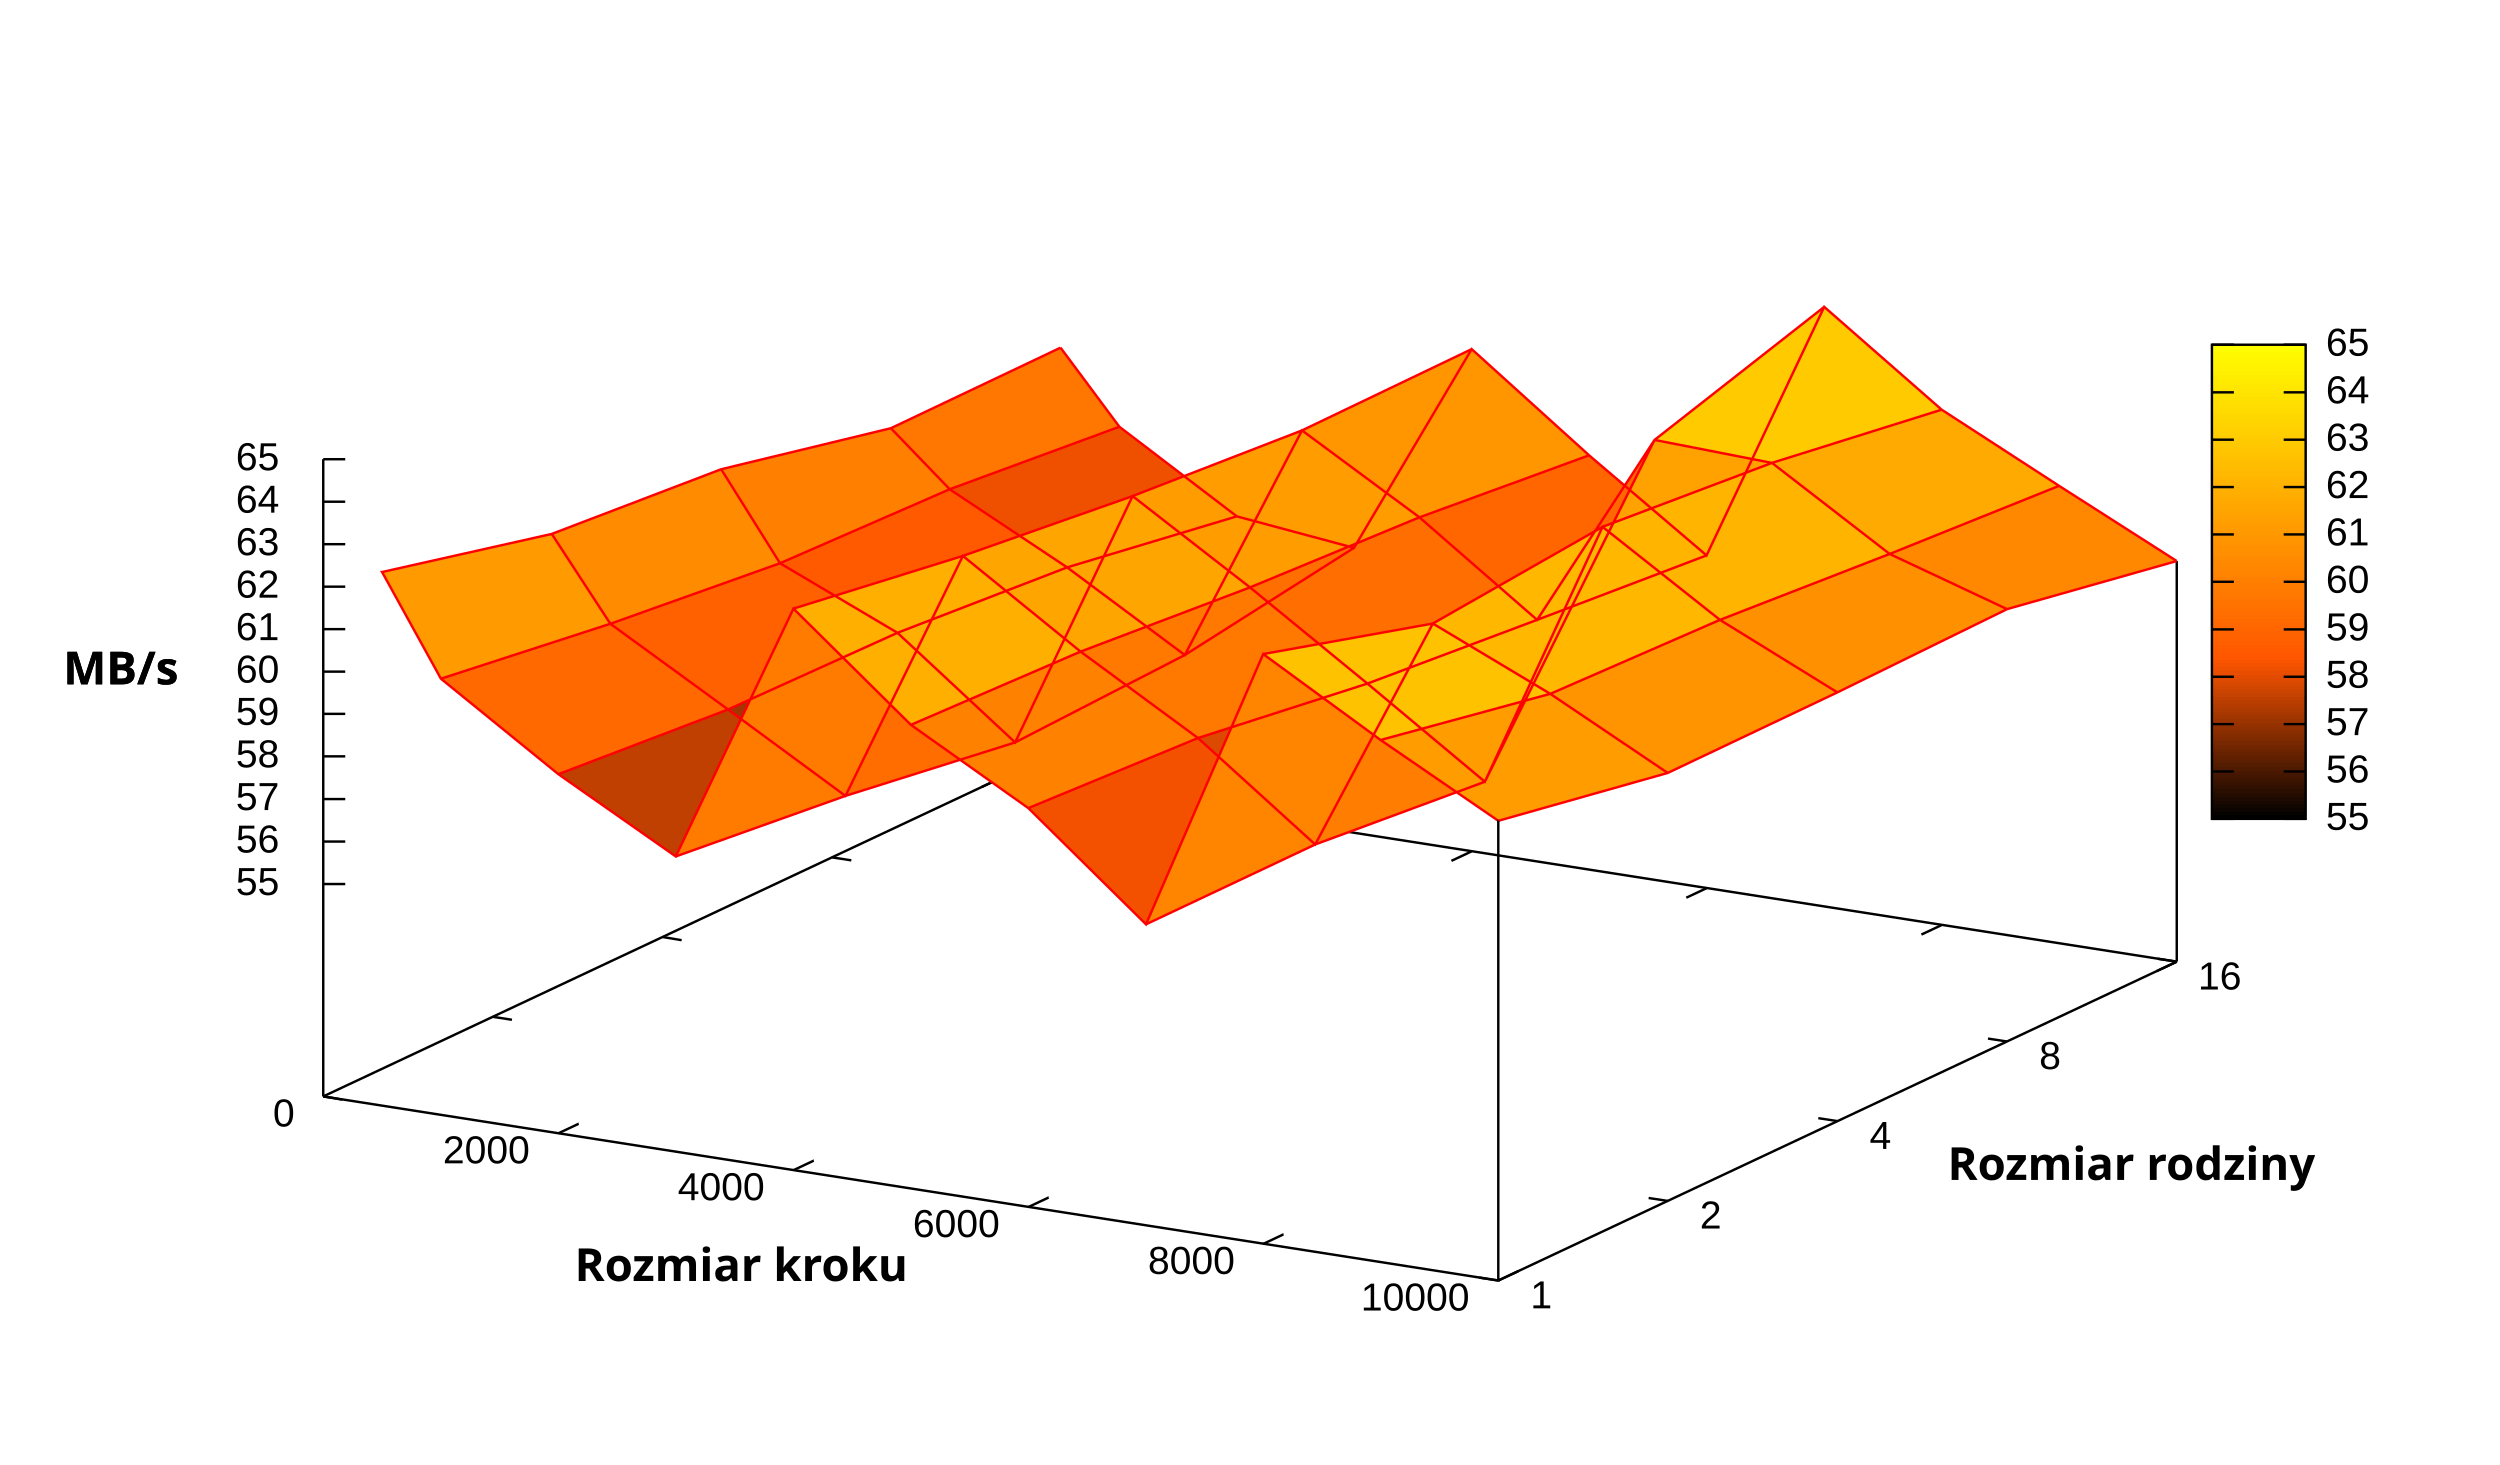
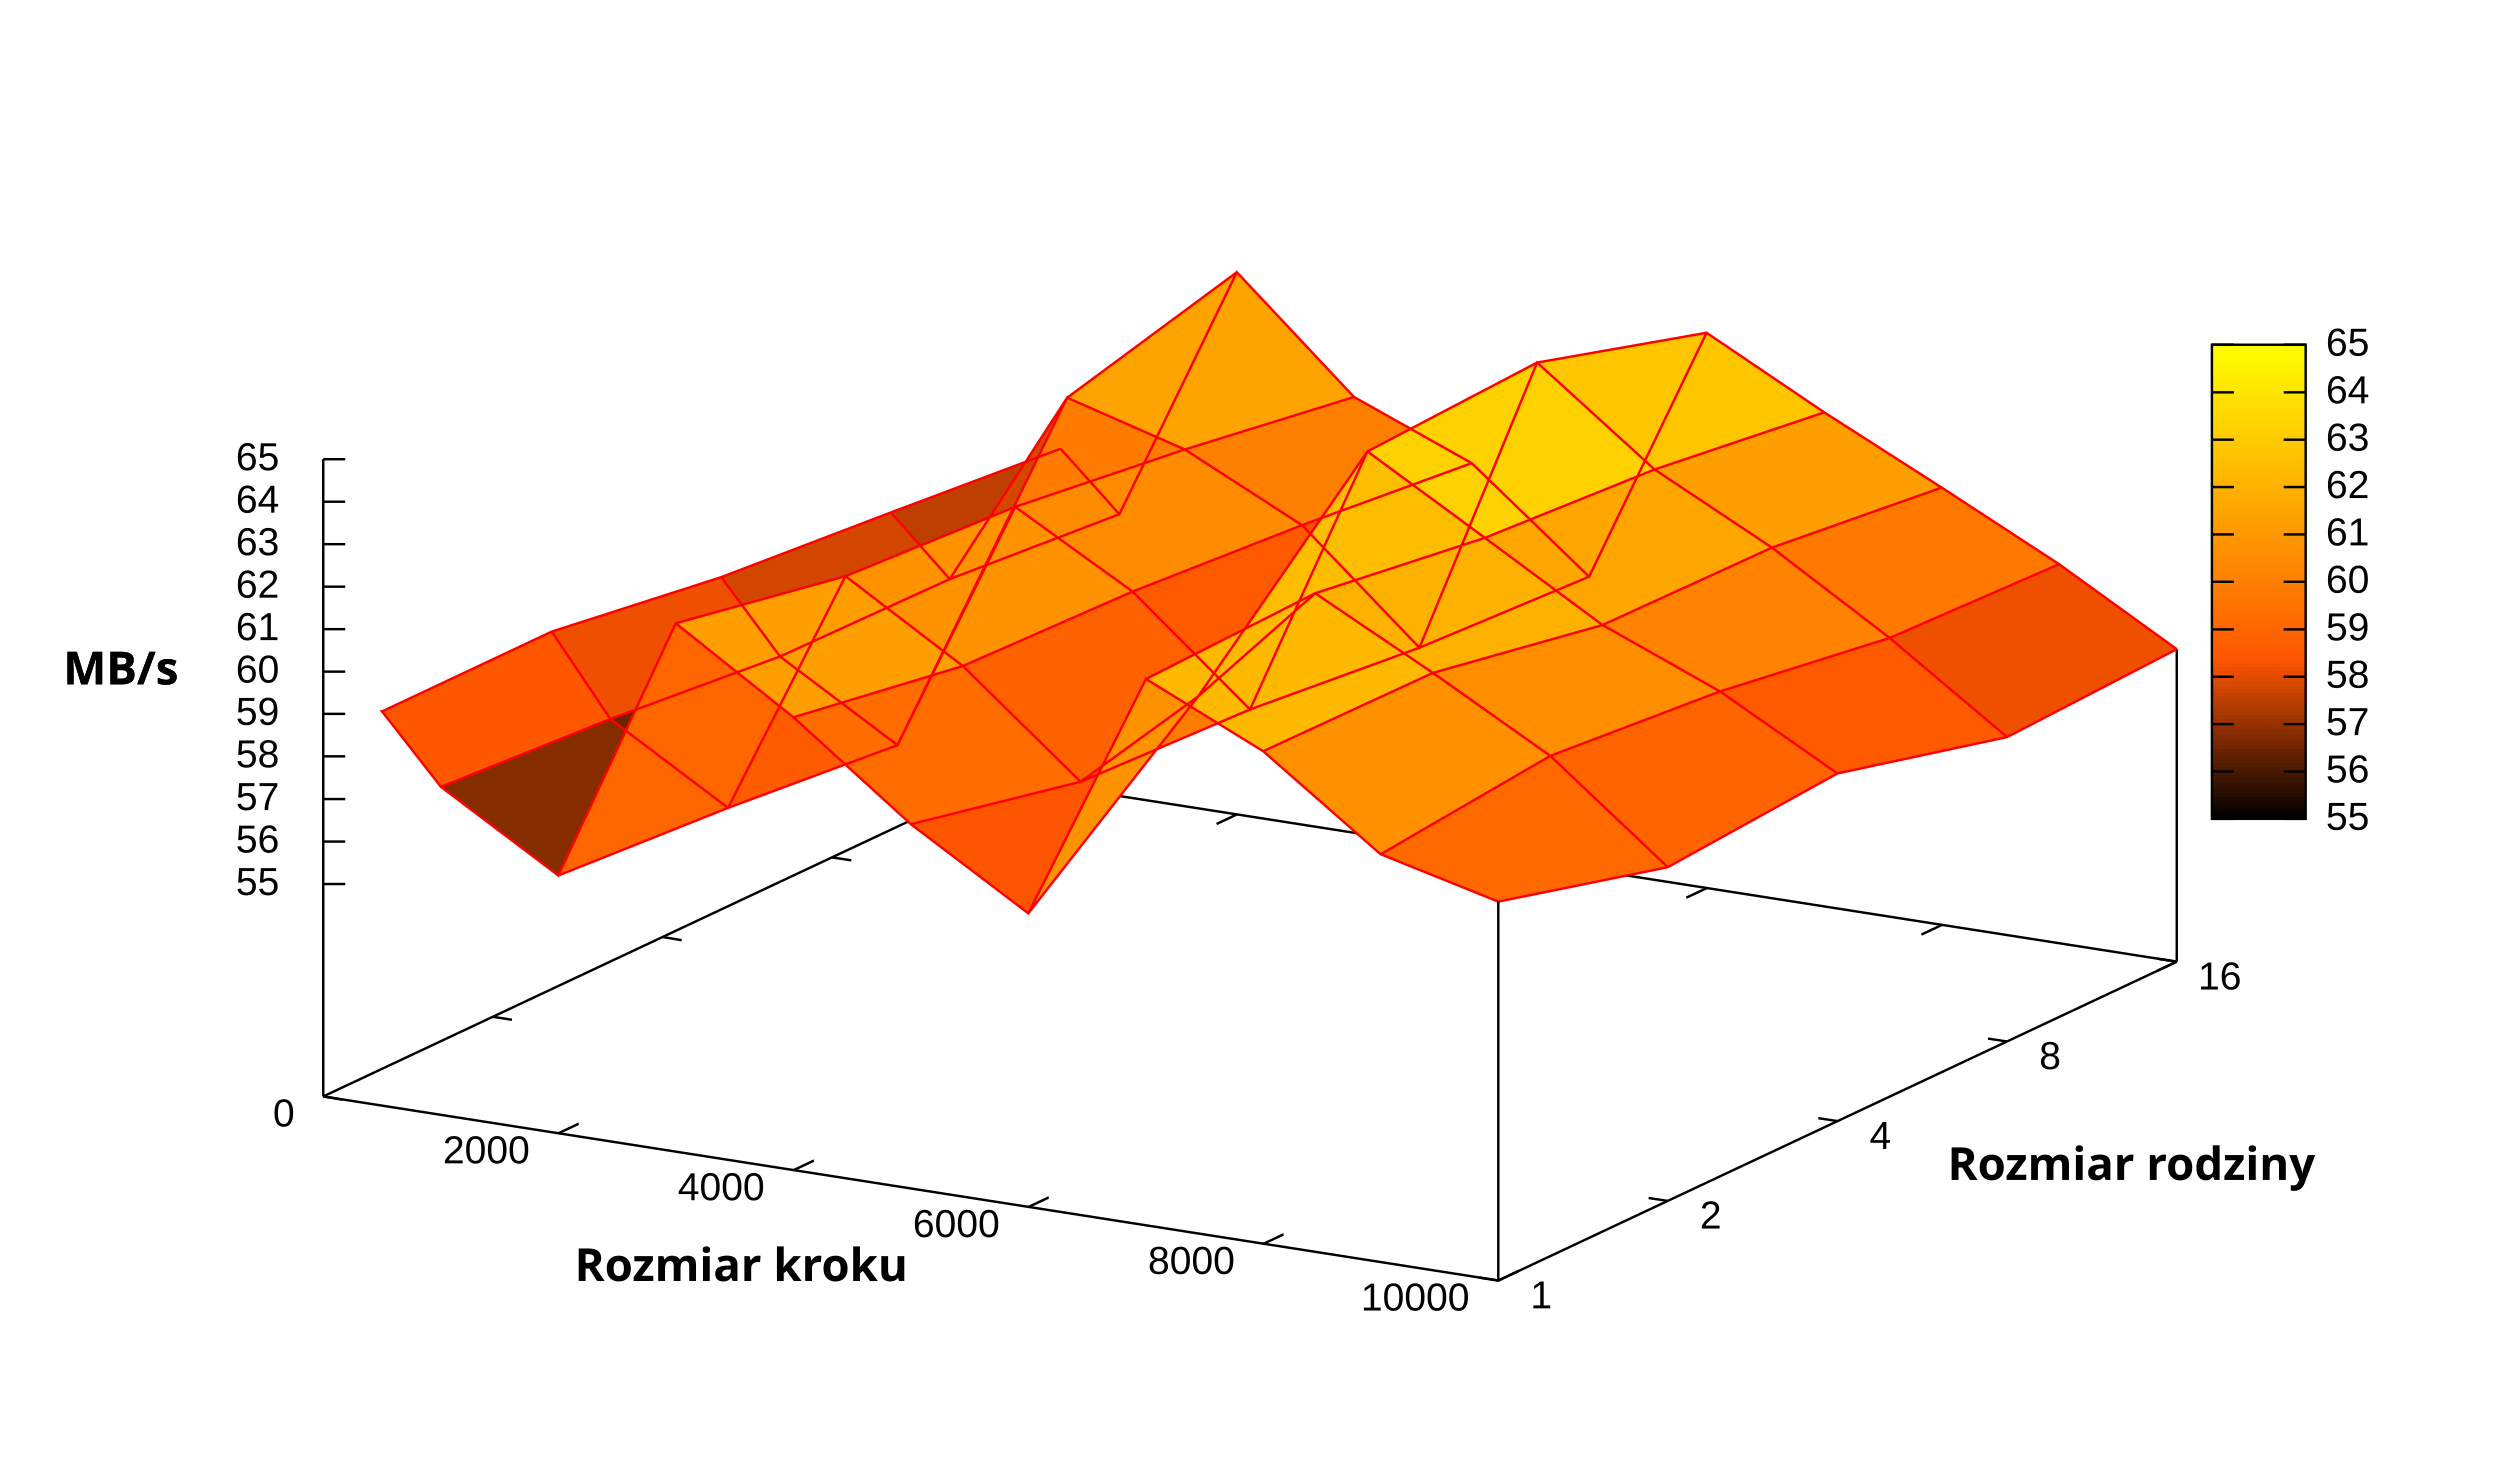
<svg xmlns="http://www.w3.org/2000/svg" xmlns:xlink="http://www.w3.org/1999/xlink" width="1024" height="600" viewBox="0 0 1024 600">
  <g id="gnuplot_canvas">
    <rect x="0" y="0" width="1024" height="600" fill="none" />
    <defs>
      <circle id="gpDot" r="0.5" stroke-width="0.5" />
      <path id="gpPt0" stroke-width="0.222" stroke="currentColor" d="M-1,0 h2 M0,-1 v2" />
      <path id="gpPt1" stroke-width="0.222" stroke="currentColor" d="M-1,-1 L1,1 M1,-1 L-1,1" />
      <path id="gpPt2" stroke-width="0.222" stroke="currentColor" d="M-1,0 L1,0 M0,-1 L0,1 M-1,-1 L1,1 M-1,1 L1,-1" />
      <rect id="gpPt3" stroke-width="0.222" stroke="currentColor" x="-1" y="-1" width="2" height="2" />
      <rect id="gpPt4" stroke-width="0.222" stroke="currentColor" fill="currentColor" x="-1" y="-1" width="2" height="2" />
      <circle id="gpPt5" stroke-width="0.222" stroke="currentColor" cx="0" cy="0" r="1" />
      <use xlink:href="#gpPt5" id="gpPt6" fill="currentColor" stroke="none" />
      <path id="gpPt7" stroke-width="0.222" stroke="currentColor" d="M0,-1.33 L-1.33,0.67 L1.33,0.67 z" />
      <use xlink:href="#gpPt7" id="gpPt8" fill="currentColor" stroke="none" />
      <use xlink:href="#gpPt7" id="gpPt9" stroke="currentColor" transform="rotate(180)" />
      <use xlink:href="#gpPt9" id="gpPt10" fill="currentColor" stroke="none" />
      <use xlink:href="#gpPt3" id="gpPt11" stroke="currentColor" transform="rotate(45)" />
      <use xlink:href="#gpPt11" id="gpPt12" fill="currentColor" stroke="none" />
    </defs>
    <g style="fill:none; color:white; stroke:black; stroke-width:1.00; stroke-linecap:butt; stroke-linejoin:miter">
</g>
    <g style="fill:none; color:black; stroke:currentColor; stroke-width:1.00; stroke-linecap:butt; stroke-linejoin:miter">
-       <path stroke="black" d="M132.4,449.1 L410.3,318.5 M891.6,393.9 L410.3,318.5 M132.4,449.1 L132.4,188.1 M891.6,393.9 L891.6,229.8    M132.4,449.1 L140.7,445.2  h0.01" />
+       <path stroke="black" d="M132.4,449.1 L410.3,318.5 M891.6,393.9 L410.3,318.5 M132.4,449.1 L132.4,188.1 M891.6,393.9 L891.6,265.9    M132.4,449.1 L140.7,445.2  h0.01" />
      <g transform="translate(120.7,461.4)" style="stroke:none; fill:black; font-family:Arial; font-size:12.00pt; text-anchor:end">
        <text>
          <tspan> 0</tspan>
        </text>
      </g>
      <path stroke="black" d="M410.3,318.5 L402.0,322.4 M228.7,464.2 L237.0,460.3  h0.01" />
      <g transform="translate(217.0,476.5)" style="stroke:none; fill:black; font-family:Arial; font-size:12.00pt; text-anchor:end">
        <text>
          <tspan> 2000</tspan>
        </text>
      </g>
      <path stroke="black" d="M506.6,333.6 L498.3,337.5 M325.0,479.3 L333.3,475.4  h0.01" />
      <g transform="translate(313.2,491.6)" style="stroke:none; fill:black; font-family:Arial; font-size:12.00pt; text-anchor:end">
        <text>
          <tspan> 4000</tspan>
        </text>
      </g>
      <path stroke="black" d="M602.8,348.7 L594.5,352.6 M421.2,494.4 L429.5,490.5  h0.01" />
      <g transform="translate(409.5,506.7)" style="stroke:none; fill:black; font-family:Arial; font-size:12.00pt; text-anchor:end">
        <text>
          <tspan> 6000</tspan>
        </text>
      </g>
      <path stroke="black" d="M699.0,363.8 L690.7,367.7 M517.4,509.5 L525.7,505.6  h0.01" />
      <g transform="translate(505.8,521.8)" style="stroke:none; fill:black; font-family:Arial; font-size:12.00pt; text-anchor:end">
        <text>
          <tspan> 8000</tspan>
        </text>
      </g>
      <path stroke="black" d="M795.3,378.9 L787.0,382.8 M613.7,524.5 L622.0,520.6  h0.01" />
      <g transform="translate(601.9,536.8)" style="stroke:none; fill:black; font-family:Arial; font-size:12.00pt; text-anchor:end">
        <text>
          <tspan> 10000</tspan>
        </text>
      </g>
      <path stroke="black" d="M891.6,393.9 L883.3,397.8 M613.7,524.5 L605.9,523.3  h0.01" />
      <g transform="translate(631.3,535.9)" style="stroke:none; fill:black; font-family:Arial; font-size:12.00pt; text-anchor:middle">
        <text>
          <tspan> 1</tspan>
        </text>
      </g>
      <path stroke="black" d="M132.4,449.1 L140.2,450.4 M683.1,491.9 L675.3,490.7  h0.01" />
      <g transform="translate(700.7,503.2)" style="stroke:none; fill:black; font-family:Arial; font-size:12.00pt; text-anchor:middle">
        <text>
          <tspan> 2</tspan>
        </text>
      </g>
      <path stroke="black" d="M201.9,416.5 L209.7,417.7 M752.6,459.2 L744.8,458.0  h0.01" />
      <g transform="translate(770.2,470.6)" style="stroke:none; fill:black; font-family:Arial; font-size:12.00pt; text-anchor:middle">
        <text>
          <tspan> 4</tspan>
        </text>
      </g>
      <path stroke="black" d="M271.4,383.8 L279.2,385.1 M822.1,426.6 L814.3,425.4  h0.01" />
      <g transform="translate(839.7,437.9)" style="stroke:none; fill:black; font-family:Arial; font-size:12.00pt; text-anchor:middle">
        <text>
          <tspan> 8</tspan>
        </text>
      </g>
      <path stroke="black" d="M340.9,351.2 L348.7,352.4 M891.6,393.9 L883.8,392.7  h0.01" />
      <g transform="translate(909.2,405.3)" style="stroke:none; fill:black; font-family:Arial; font-size:12.00pt; text-anchor:middle">
        <text>
          <tspan> 16</tspan>
        </text>
      </g>
      <path stroke="black" d="M410.3,318.5 L418.1,319.8 M132.4,362.1 L141.4,362.1  h0.01" />
      <g transform="translate(114.4,366.6)" style="stroke:none; fill:black; font-family:Arial; font-size:12.00pt; text-anchor:end">
        <text>
          <tspan> 55</tspan>
        </text>
      </g>
      <path stroke="black" d="M132.4,344.7 L141.4,344.7  h0.01" />
      <g transform="translate(114.4,349.2)" style="stroke:none; fill:black; font-family:Arial; font-size:12.00pt; text-anchor:end">
        <text>
          <tspan> 56</tspan>
        </text>
      </g>
      <path stroke="black" d="M132.4,327.3 L141.4,327.3  h0.01" />
      <g transform="translate(114.4,331.8)" style="stroke:none; fill:black; font-family:Arial; font-size:12.00pt; text-anchor:end">
        <text>
          <tspan> 57</tspan>
        </text>
      </g>
      <path stroke="black" d="M132.4,309.8 L141.4,309.8  h0.01" />
      <g transform="translate(114.4,314.3)" style="stroke:none; fill:black; font-family:Arial; font-size:12.00pt; text-anchor:end">
        <text>
          <tspan> 58</tspan>
        </text>
      </g>
      <path stroke="black" d="M132.4,292.4 L141.4,292.4  h0.01" />
      <g transform="translate(114.4,296.9)" style="stroke:none; fill:black; font-family:Arial; font-size:12.00pt; text-anchor:end">
        <text>
          <tspan> 59</tspan>
        </text>
      </g>
      <path stroke="black" d="M132.4,275.1 L141.4,275.1  h0.01" />
      <g transform="translate(114.4,279.6)" style="stroke:none; fill:black; font-family:Arial; font-size:12.00pt; text-anchor:end">
        <text>
          <tspan> 60</tspan>
        </text>
      </g>
      <path stroke="black" d="M132.4,257.7 L141.4,257.7  h0.01" />
      <g transform="translate(114.4,262.2)" style="stroke:none; fill:black; font-family:Arial; font-size:12.00pt; text-anchor:end">
        <text>
          <tspan> 61</tspan>
        </text>
      </g>
      <path stroke="black" d="M132.4,240.3 L141.4,240.3  h0.01" />
      <g transform="translate(114.4,244.8)" style="stroke:none; fill:black; font-family:Arial; font-size:12.00pt; text-anchor:end">
        <text>
          <tspan> 62</tspan>
        </text>
      </g>
      <path stroke="black" d="M132.4,222.9 L141.4,222.9  h0.01" />
      <g transform="translate(114.4,227.4)" style="stroke:none; fill:black; font-family:Arial; font-size:12.00pt; text-anchor:end">
        <text>
          <tspan> 63</tspan>
        </text>
      </g>
      <path stroke="black" d="M132.4,205.5 L141.4,205.5  h0.01" />
      <g transform="translate(114.4,210.0)" style="stroke:none; fill:black; font-family:Arial; font-size:12.00pt; text-anchor:end">
        <text>
          <tspan> 64</tspan>
        </text>
      </g>
      <path stroke="black" d="M132.4,188.1 L141.4,188.1  h0.01" />
      <g transform="translate(114.4,192.6)" style="stroke:none; fill:black; font-family:Arial; font-size:12.00pt; text-anchor:end">
        <text>
          <tspan> 65</tspan>
        </text>
      </g>
      <g transform="translate(49.5,280.3)" style="stroke:none; fill:black; font-family:Verdana; font-size:14.00pt; font-weight:bold; text-anchor:middle">
        <text>
          <tspan font-weight="bold">MB/s</tspan>
        </text>
      </g>
    </g>
    <g id="gnuplot_plot_1">
      <g style="fill:none; color:red; stroke:currentColor; stroke-width:1.00; stroke-linecap:butt; stroke-linejoin:miter">
        <g style="stroke:none; shape-rendering:crispEdges">
-           <polygon fill="rgb(255, 118,   0)" points="364.9,175.4 389.0,200.4 458.5,174.8 434.4,142.4 " />
-           <polygon fill="rgb(255, 127,   0)" points="295.4,192.2 319.5,230.7 389.0,200.4 364.9,175.4 " />
-           <polygon fill="rgb(255, 139,   0)" points="226.0,218.7 250.0,255.5 319.5,230.7 295.4,192.2 " />
-           <polygon fill="rgb(255, 154,   0)" points="156.5,234.3 180.6,278.0 250.0,255.5 226.0,218.7 " />
-           <polygon fill="rgb(239,  80,   0)" points="389.0,200.4 437.1,232.4 506.6,211.5 458.5,174.8 " />
-           <polygon fill="rgb(255,  90,   0)" points="319.5,230.7 367.6,259.2 437.1,232.4 389.0,200.4 " />
-           <polygon fill="rgb(255,  96,   0)" points="250.0,255.5 298.2,290.6 367.6,259.2 319.5,230.7 " />
-           <polygon fill="rgb(255, 105,   0)" points="180.6,278.0 228.7,317.1 298.2,290.6 250.0,255.5 " />
-           <polygon fill="rgb(143,  48,   0)" points="437.1,232.4 485.3,268.3 554.6,224.4 506.6,211.5 " />
-           <polygon fill="rgb(147,  49,   0)" points="367.6,259.2 415.8,304.1 485.3,268.3 437.1,232.4 " />
-           <polygon fill="rgb(163,  54,   0)" points="298.2,290.6 346.3,326.0 415.8,304.1 367.6,259.2 " />
-           <polygon fill="rgb(191,  64,   0)" points="228.7,317.1 276.8,350.8 346.3,326.0 298.2,290.6 " />
-           <polygon fill="rgb(255, 104,   0)" points="485.3,268.3 533.3,176.3 602.8,143.0 554.6,224.4 " />
-           <polygon fill="rgb(255, 101,   0)" points="415.8,304.1 463.9,203.2 533.3,176.3 485.3,268.3 " />
-           <polygon fill="rgb(255, 109,   0)" points="346.3,326.0 394.4,227.7 463.9,203.2 415.8,304.1 " />
-           <polygon fill="rgb(255, 123,   0)" points="276.8,350.8 325.0,249.3 394.4,227.7 346.3,326.0 " />
-           <polygon fill="rgb(255, 150,   0)" points="533.3,176.3 581.4,211.9 650.9,186.5 602.8,143.0 " />
-           <polygon fill="rgb(255, 156,   0)" points="463.9,203.2 512.0,240.6 581.4,211.9 533.3,176.3 " />
-           <polygon fill="rgb(255, 165,   0)" points="394.4,227.7 442.6,266.9 512.0,240.6 463.9,203.2 " />
-           <polygon fill="rgb(255, 175,   0)" points="325.0,249.3 373.1,296.9 442.6,266.9 394.4,227.7 " />
-           <polygon fill="rgb(255, 102,   0)" points="581.4,211.9 629.6,253.9 699.0,227.5 650.9,186.5 " />
-           <polygon fill="rgb(255, 110,   0)" points="512.0,240.6 560.1,280.0 629.6,253.9 581.4,211.9 " />
-           <polygon fill="rgb(255, 120,   0)" points="442.6,266.9 490.7,302.3 560.1,280.0 512.0,240.6 " />
-           <polygon fill="rgb(255, 129,   0)" points="373.1,296.9 421.2,331.0 490.7,302.3 442.6,266.9 " />
-           <polygon fill="rgb(255, 147,   0)" points="629.6,253.9 677.7,180.2 747.2,125.7 699.0,227.5 " />
-           <polygon fill="rgb(255, 104,   0)" points="560.1,280.0 608.2,320.2 677.7,180.2 629.6,253.9 " />
-           <polygon fill="rgb(220,  73,   0)" points="490.7,302.3 538.7,345.9 608.2,320.2 560.1,280.0 " />
-           <polygon fill="rgb(243,  81,   0)" points="421.2,331.0 469.4,378.6 538.7,345.9 490.7,302.3 " />
-           <polygon fill="rgb(255, 203,   0)" points="677.7,180.2 725.8,189.6 795.3,167.8 747.2,125.7 " />
-           <polygon fill="rgb(255, 162,   0)" points="608.2,320.2 656.4,215.8 725.8,189.6 677.7,180.2 " />
-           <polygon fill="rgb(255, 125,   0)" points="538.7,345.9 586.9,255.4 656.4,215.8 608.2,320.2 " />
-           <polygon fill="rgb(255, 132,   0)" points="469.4,378.6 517.4,267.9 586.9,255.4 538.7,345.9 " />
-           <polygon fill="rgb(255, 170,   0)" points="725.8,189.6 774.0,226.9 843.4,199.0 795.3,167.8 " />
-           <polygon fill="rgb(255, 180,   0)" points="656.4,215.8 704.5,253.9 774.0,226.9 725.8,189.6 " />
-           <polygon fill="rgb(255, 183,   0)" points="586.9,255.4 635.0,284.2 704.5,253.9 656.4,215.8 " />
-           <polygon fill="rgb(255, 194,   0)" points="517.4,267.9 565.5,303.1 635.0,284.2 586.9,255.4 " />
-           <polygon fill="rgb(255, 136,   0)" points="774.0,226.9 822.1,249.5 891.6,229.8 843.4,199.0 " />
-           <polygon fill="rgb(255, 145,   0)" points="704.5,253.9 752.6,283.6 822.1,249.5 774.0,226.9 " />
-           <polygon fill="rgb(255, 147,   0)" points="635.0,284.2 683.1,316.6 752.6,283.6 704.5,253.9 " />
-           <polygon fill="rgb(255, 157,   0)" points="565.5,303.1 613.7,336.2 683.1,316.6 635.0,284.2 " />
+           <polygon fill="rgb(190,  63,   0)" points="364.9,209.9 389.0,237.2 458.5,210.6 434.4,183.8 " />
+           <polygon fill="rgb(211,  70,   0)" points="295.4,236.4 319.5,268.9 389.0,237.2 364.9,209.9 " />
+           <polygon fill="rgb(238,  79,   0)" points="226.0,258.7 250.0,294.5 319.5,268.9 295.4,236.4 " />
+           <polygon fill="rgb(255,  87,   0)" points="156.5,291.4 180.6,322.3 250.0,294.5 226.0,258.7 " />
+           <polygon fill="rgb(255, 115,   0)" points="389.0,237.2 437.1,162.9 506.6,111.5 458.5,210.6 " />
+           <polygon fill="rgb(212,  71,   0)" points="319.5,268.9 367.6,305.2 437.1,162.9 389.0,237.2 " />
+           <polygon fill="rgb(108,  36,   0)" points="250.0,294.5 298.2,330.9 367.6,305.2 319.5,268.9 " />
+           <polygon fill="rgb(134,  45,   0)" points="180.6,322.3 228.7,358.6 298.2,330.9 250.0,294.5 " />
+           <polygon fill="rgb(255, 163,   0)" points="437.1,162.9 485.3,184.1 554.6,162.6 506.6,111.5 " />
+           <polygon fill="rgb(255, 124,   0)" points="367.6,305.2 415.8,207.6 485.3,184.1 437.1,162.9 " />
+           <polygon fill="rgb(255,  91,   0)" points="298.2,330.9 346.3,236.0 415.8,207.6 367.6,305.2 " />
+           <polygon fill="rgb(255, 102,   0)" points="228.7,358.6 276.8,255.3 346.3,236.0 298.2,330.9 " />
+           <polygon fill="rgb(255, 127,   0)" points="485.3,184.1 533.3,215.1 602.8,189.7 554.6,162.6 " />
+           <polygon fill="rgb(255, 139,   0)" points="415.8,207.6 463.9,242.3 533.3,215.1 485.3,184.1 " />
+           <polygon fill="rgb(255, 146,   0)" points="346.3,236.0 394.4,272.8 463.9,242.3 415.8,207.6 " />
+           <polygon fill="rgb(255, 158,   0)" points="276.8,255.3 325.0,293.8 394.4,272.8 346.3,236.0 " />
+           <polygon fill="rgb(243,  81,   0)" points="533.3,215.1 581.4,265.3 650.9,236.2 602.8,189.7 " />
+           <polygon fill="rgb(255,  90,   0)" points="463.9,242.3 512.0,290.6 581.4,265.3 533.3,215.1 " />
+           <polygon fill="rgb(255,  96,   0)" points="394.4,272.8 442.6,320.2 512.0,290.6 463.9,242.3 " />
+           <polygon fill="rgb(255, 108,   0)" points="325.0,293.8 373.1,337.6 442.6,320.2 394.4,272.8 " />
+           <polygon fill="rgb(255, 136,   0)" points="581.4,265.3 629.6,148.5 699.0,136.3 650.9,236.2 " />
+           <polygon fill="rgb(255, 146,   0)" points="512.0,290.6 560.1,184.9 629.6,148.5 581.4,265.3 " />
+           <polygon fill="rgb(255, 124,   0)" points="442.6,320.2 490.7,285.3 560.1,184.9 512.0,290.6 " />
+           <polygon fill="rgb(255,  85,   0)" points="373.1,337.6 421.2,374.1 490.7,285.3 442.6,320.2 " />
+           <polygon fill="rgb(255, 198,   0)" points="629.6,148.5 677.7,192.3 747.2,168.9 699.0,136.3 " />
+           <polygon fill="rgb(255, 209,   0)" points="560.1,184.9 608.2,220.3 677.7,192.3 629.6,148.5 " />
+           <polygon fill="rgb(255, 189,   0)" points="490.7,285.3 538.7,243.0 608.2,220.3 560.1,184.9 " />
+           <polygon fill="rgb(255, 146,   0)" points="421.2,374.1 469.4,278.1 538.7,243.0 490.7,285.3 " />
+           <polygon fill="rgb(255, 158,   0)" points="677.7,192.3 725.8,224.3 795.3,199.7 747.2,168.9 " />
+           <polygon fill="rgb(255, 167,   0)" points="608.2,220.3 656.4,256.0 725.8,224.3 677.7,192.3 " />
+           <polygon fill="rgb(255, 177,   0)" points="538.7,243.0 586.9,275.6 656.4,256.0 608.2,220.3 " />
+           <polygon fill="rgb(255, 185,   0)" points="469.4,278.1 517.4,307.7 586.9,275.6 538.7,243.0 " />
+           <polygon fill="rgb(255, 121,   0)" points="725.8,224.3 774.0,261.3 843.4,231.1 795.3,199.7 " />
+           <polygon fill="rgb(255, 130,   0)" points="656.4,256.0 704.5,283.2 774.0,261.3 725.8,224.3 " />
+           <polygon fill="rgb(255, 141,   0)" points="586.9,275.6 635.0,309.6 704.5,283.2 656.4,256.0 " />
+           <polygon fill="rgb(255, 145,   0)" points="517.4,307.7 565.5,349.9 635.0,309.6 586.9,275.6 " />
+           <polygon fill="rgb(239,  80,   0)" points="774.0,261.3 822.1,301.9 891.6,265.9 843.4,231.1 " />
+           <polygon fill="rgb(255,  90,   0)" points="704.5,283.2 752.6,316.8 822.1,301.9 774.0,261.3 " />
+           <polygon fill="rgb(255, 100,   0)" points="635.0,309.6 683.1,355.2 752.6,316.8 704.5,283.2 " />
+           <polygon fill="rgb(255, 105,   0)" points="565.5,349.9 613.7,369.3 683.1,355.2 635.0,309.6 " />
        </g>
-         <path stroke="red" d="M613.7,336.2 L683.1,316.6 L752.6,283.6 L822.1,249.5 L891.6,229.8 M565.5,303.1 L635.0,284.2 L704.5,253.9    L774.0,226.9 L843.4,199.0 M517.4,267.9 L586.9,255.4 L656.4,215.8 L725.8,189.6 L795.3,167.8 M469.4,378.6    L538.7,345.9 L608.2,320.2 L677.7,180.2 L747.2,125.7 M421.2,331.0 L490.7,302.3 L560.1,280.0 L629.6,253.9    L699.0,227.5 M373.1,296.9 L442.6,266.9 L512.0,240.6 L581.4,211.9 L650.9,186.5 M325.0,249.3 L394.4,227.7    L463.9,203.2 L533.3,176.3 L602.8,143.0 M276.8,350.8 L346.3,326.0 L415.8,304.1 L485.3,268.3 L554.6,224.4    M228.7,317.1 L298.2,290.6 L367.6,259.2 L437.1,232.4 L506.6,211.5 M180.6,278.0 L250.0,255.5 L319.5,230.7    L389.0,200.4 L458.5,174.8 M156.5,234.3 L226.0,218.7 L295.4,192.2 L364.9,175.4 L434.4,142.4 M891.6,229.8    L843.4,199.0 L795.3,167.8 L747.2,125.7 L699.0,227.5 L650.9,186.5 L602.8,143.0 L554.6,224.4 L506.6,211.5    L458.5,174.8 L434.4,142.4 M822.1,249.5 L774.0,226.9 L725.8,189.6 L677.7,180.2 L629.6,253.9 L581.4,211.9    L533.3,176.3 L485.3,268.3 L437.1,232.4 L389.0,200.4 L364.9,175.4 M752.6,283.6 L704.5,253.9 L656.4,215.8    L608.2,320.2 L560.1,280.0 L512.0,240.6 L463.9,203.2 L415.8,304.1 L367.6,259.2 L319.5,230.7 L295.4,192.2    M683.1,316.6 L635.0,284.2 L586.9,255.4 L538.7,345.9 L490.7,302.3 L442.6,266.9 L394.4,227.7 L346.3,326.0    L298.2,290.6 L250.0,255.5 L226.0,218.7 M613.7,336.2 L565.5,303.1 L517.4,267.9 L469.4,378.6 L421.2,331.0    L373.1,296.9 L325.0,249.3 L276.8,350.8 L228.7,317.1 L180.6,278.0 L156.5,234.3  h0.01" />
+         <path stroke="red" d="M613.7,369.3 L683.1,355.2 L752.6,316.8 L822.1,301.9 L891.6,265.9 M565.5,349.9 L635.0,309.6 L704.5,283.2    L774.0,261.3 L843.4,231.1 M517.4,307.7 L586.9,275.6 L656.4,256.0 L725.8,224.3 L795.3,199.7 M469.4,278.1    L538.7,243.0 L608.2,220.3 L677.7,192.3 L747.2,168.9 M421.2,374.1 L490.7,285.3 L560.1,184.9 L629.6,148.5    L699.0,136.3 M373.1,337.6 L442.6,320.2 L512.0,290.6 L581.4,265.3 L650.9,236.2 M325.0,293.8 L394.4,272.8    L463.9,242.3 L533.3,215.1 L602.8,189.7 M276.8,255.3 L346.3,236.0 L415.8,207.6 L485.3,184.1 L554.6,162.6    M228.7,358.6 L298.2,330.9 L367.6,305.2 L437.1,162.9 L506.6,111.5 M180.6,322.3 L250.0,294.5 L319.5,268.9    L389.0,237.2 L458.5,210.6 M156.5,291.4 L226.0,258.7 L295.4,236.4 L364.9,209.9 L434.4,183.8 M891.6,265.9    L843.4,231.1 L795.3,199.7 L747.2,168.9 L699.0,136.3 L650.9,236.2 L602.8,189.7 L554.6,162.6 L506.6,111.5    L458.5,210.6 L434.4,183.8 M822.1,301.9 L774.0,261.3 L725.8,224.3 L677.7,192.3 L629.6,148.5 L581.4,265.3    L533.3,215.1 L485.3,184.1 L437.1,162.9 L389.0,237.2 L364.9,209.9 M752.6,316.8 L704.5,283.2 L656.4,256.0    L608.2,220.3 L560.1,184.9 L512.0,290.6 L463.9,242.3 L415.8,207.6 L367.6,305.2 L319.5,268.9 L295.4,236.4    M683.1,355.2 L635.0,309.6 L586.9,275.6 L538.7,243.0 L490.7,285.3 L442.6,320.2 L394.4,272.8 L346.3,236.0    L298.2,330.9 L250.0,294.5 L226.0,258.7 M613.7,369.3 L565.5,349.9 L517.4,307.7 L469.4,278.1 L421.2,374.1    L373.1,337.6 L325.0,293.8 L276.8,255.3 L228.7,358.6 L180.6,322.3 L156.5,291.4  h0.01" />
      </g>
    </g>
    <g style="fill:none; color:black; stroke:currentColor; stroke-width:1.00; stroke-linecap:butt; stroke-linejoin:miter">
-       <path stroke="black" d="M891.6,393.9 L613.7,524.5 M132.4,449.1 L613.7,524.5 L613.7,336.2  h0.01" />
+       <path stroke="black" d="M891.6,393.9 L613.7,524.5 M132.4,449.1 L613.7,524.5 L613.7,369.3  h0.01" />
      <g transform="translate(303.6,524.7)" style="stroke:none; fill:black; font-family:Verdana; font-size:14.00pt; font-weight:bold; text-anchor:middle">
        <text>
          <tspan font-weight="bold">Rozmiar kroku</tspan>
        </text>
      </g>
      <g transform="translate(873.0,483.3)" style="stroke:none; fill:black; font-family:Verdana; font-size:14.00pt; font-weight:bold; text-anchor:middle">
        <text>
          <tspan font-weight="bold">Rozmiar rodziny</tspan>
        </text>
      </g>
      <g transform="translate(49.5,280.3)" style="stroke:none; fill:black; font-family:Verdana; font-size:14.00pt; font-weight:bold; text-anchor:middle">
        <text>
          <tspan font-weight="bold">MB/s</tspan>
        </text>
      </g>
      <g style="stroke:none; shape-rendering:crispEdges">
        <polygon fill="rgb(  0,   0,   0)" points="906.0,335.4 944.4,335.4 944.4,333.8 906.0,333.8 " />
        <polygon fill="rgb(  6,   2,   0)" points="906.0,333.9 944.4,333.9 944.4,332.3 906.0,332.3 " />
        <polygon fill="rgb( 12,   4,   0)" points="906.0,332.4 944.4,332.4 944.4,330.8 906.0,330.8 " />
        <polygon fill="rgb( 18,   6,   0)" points="906.0,330.9 944.4,330.9 944.4,329.3 906.0,329.3 " />
        <polygon fill="rgb( 24,   8,   0)" points="906.0,329.4 944.4,329.4 944.4,327.8 906.0,327.8 " />
        <polygon fill="rgb( 30,  10,   0)" points="906.0,327.9 944.4,327.9 944.4,326.2 906.0,326.2 " />
        <polygon fill="rgb( 36,  12,   0)" points="906.0,326.3 944.4,326.3 944.4,324.7 906.0,324.7 " />
        <polygon fill="rgb( 42,  14,   0)" points="906.0,324.8 944.4,324.8 944.4,323.2 906.0,323.2 " />
        <polygon fill="rgb( 48,  16,   0)" points="906.0,323.3 944.4,323.3 944.4,321.7 906.0,321.7 " />
        <polygon fill="rgb( 54,  18,   0)" points="906.0,321.8 944.4,321.8 944.4,320.2 906.0,320.2 " />
        <polygon fill="rgb( 60,  20,   0)" points="906.0,320.3 944.4,320.3 944.4,318.7 906.0,318.7 " />
        <polygon fill="rgb( 66,  22,   0)" points="906.0,318.8 944.4,318.8 944.4,317.1 906.0,317.1 " />
        <polygon fill="rgb( 72,  24,   0)" points="906.0,317.2 944.4,317.2 944.4,315.6 906.0,315.6 " />
        <polygon fill="rgb( 78,  26,   0)" points="906.0,315.7 944.4,315.7 944.4,314.1 906.0,314.1 " />
        <polygon fill="rgb( 84,  28,   0)" points="906.0,314.2 944.4,314.2 944.4,312.6 906.0,312.6 " />
        <polygon fill="rgb( 90,  30,   0)" points="906.0,312.7 944.4,312.7 944.4,311.1 906.0,311.1 " />
        <polygon fill="rgb( 96,  32,   0)" points="906.0,311.2 944.4,311.2 944.4,309.6 906.0,309.6 " />
        <polygon fill="rgb(102,  34,   0)" points="906.0,309.7 944.4,309.7 944.4,308.0 906.0,308.0 " />
        <polygon fill="rgb(108,  36,   0)" points="906.0,308.1 944.4,308.1 944.4,306.5 906.0,306.5 " />
        <polygon fill="rgb(114,  38,   0)" points="906.0,306.6 944.4,306.6 944.4,305.0 906.0,305.0 " />
        <polygon fill="rgb(120,  40,   0)" points="906.0,305.1 944.4,305.1 944.4,303.5 906.0,303.5 " />
        <polygon fill="rgb(126,  42,   0)" points="906.0,303.6 944.4,303.6 944.4,302.0 906.0,302.0 " />
        <polygon fill="rgb(132,  44,   0)" points="906.0,302.1 944.4,302.1 944.4,300.5 906.0,300.5 " />
        <polygon fill="rgb(137,  46,   0)" points="906.0,300.6 944.4,300.6 944.4,298.9 906.0,298.9 " />
        <polygon fill="rgb(144,  48,   0)" points="906.0,299.0 944.4,299.0 944.4,297.4 906.0,297.4 " />
        <polygon fill="rgb(150,  50,   0)" points="906.0,297.5 944.4,297.5 944.4,295.9 906.0,295.9 " />
        <polygon fill="rgb(156,  52,   0)" points="906.0,296.0 944.4,296.0 944.4,294.4 906.0,294.4 " />
        <polygon fill="rgb(162,  54,   0)" points="906.0,294.5 944.4,294.5 944.4,292.9 906.0,292.9 " />
        <polygon fill="rgb(167,  56,   0)" points="906.0,293.0 944.4,293.0 944.4,291.4 906.0,291.4 " />
        <polygon fill="rgb(173,  58,   0)" points="906.0,291.5 944.4,291.5 944.4,289.8 906.0,289.8 " />
        <polygon fill="rgb(180,  60,   0)" points="906.0,289.9 944.4,289.9 944.4,288.3 906.0,288.3 " />
        <polygon fill="rgb(186,  62,   0)" points="906.0,288.4 944.4,288.4 944.4,286.8 906.0,286.8 " />
        <polygon fill="rgb(191,  64,   0)" points="906.0,286.9 944.4,286.9 944.4,285.3 906.0,285.3 " />
        <polygon fill="rgb(197,  66,   0)" points="906.0,285.4 944.4,285.4 944.4,283.8 906.0,283.8 " />
        <polygon fill="rgb(203,  68,   0)" points="906.0,283.9 944.4,283.9 944.4,282.2 906.0,282.2 " />
        <polygon fill="rgb(210,  70,   0)" points="906.0,282.3 944.4,282.3 944.4,280.7 906.0,280.7 " />
        <polygon fill="rgb(215,  72,   0)" points="906.0,280.8 944.4,280.8 944.4,279.2 906.0,279.2 " />
        <polygon fill="rgb(221,  74,   0)" points="906.0,279.3 944.4,279.3 944.4,277.7 906.0,277.7 " />
        <polygon fill="rgb(227,  76,   0)" points="906.0,277.8 944.4,277.8 944.4,276.2 906.0,276.2 " />
        <polygon fill="rgb(233,  78,   0)" points="906.0,276.3 944.4,276.3 944.4,274.7 906.0,274.7 " />
        <polygon fill="rgb(239,  80,   0)" points="906.0,274.8 944.4,274.8 944.4,273.1 906.0,273.1 " />
        <polygon fill="rgb(245,  82,   0)" points="906.0,273.2 944.4,273.2 944.4,271.6 906.0,271.6 " />
        <polygon fill="rgb(251,  84,   0)" points="906.0,271.7 944.4,271.7 944.4,270.1 906.0,270.1 " />
        <polygon fill="rgb(255,  86,   0)" points="906.0,270.2 944.4,270.2 944.4,268.6 906.0,268.6 " />
        <polygon fill="rgb(255,  88,   0)" points="906.0,268.7 944.4,268.7 944.4,267.1 906.0,267.1 " />
        <polygon fill="rgb(255,  90,   0)" points="906.0,267.2 944.4,267.2 944.4,265.6 906.0,265.6 " />
        <polygon fill="rgb(255,  92,   0)" points="906.0,265.7 944.4,265.7 944.4,264.0 906.0,264.0 " />
        <polygon fill="rgb(255,  94,   0)" points="906.0,264.1 944.4,264.1 944.4,262.5 906.0,262.5 " />
        <polygon fill="rgb(255,  96,   0)" points="906.0,262.6 944.4,262.6 944.4,261.0 906.0,261.0 " />
        <polygon fill="rgb(255,  98,   0)" points="906.0,261.1 944.4,261.1 944.4,259.5 906.0,259.5 " />
        <polygon fill="rgb(255, 100,   0)" points="906.0,259.6 944.4,259.6 944.4,258.0 906.0,258.0 " />
        <polygon fill="rgb(255, 102,   0)" points="906.0,258.1 944.4,258.1 944.4,256.5 906.0,256.5 " />
        <polygon fill="rgb(255, 104,   0)" points="906.0,256.6 944.4,256.6 944.4,254.9 906.0,254.9 " />
        <polygon fill="rgb(255, 106,   0)" points="906.0,255.0 944.4,255.0 944.4,253.4 906.0,253.4 " />
        <polygon fill="rgb(255, 108,   0)" points="906.0,253.5 944.4,253.5 944.4,251.9 906.0,251.9 " />
        <polygon fill="rgb(255, 110,   0)" points="906.0,252.0 944.4,252.0 944.4,250.4 906.0,250.4 " />
        <polygon fill="rgb(255, 112,   0)" points="906.0,250.5 944.4,250.5 944.4,248.9 906.0,248.9 " />
        <polygon fill="rgb(255, 114,   0)" points="906.0,249.0 944.4,249.0 944.4,247.4 906.0,247.4 " />
        <polygon fill="rgb(255, 116,   0)" points="906.0,247.5 944.4,247.5 944.4,245.8 906.0,245.8 " />
        <polygon fill="rgb(255, 118,   0)" points="906.0,245.9 944.4,245.9 944.4,244.3 906.0,244.3 " />
        <polygon fill="rgb(255, 120,   0)" points="906.0,244.4 944.4,244.4 944.4,242.8 906.0,242.8 " />
        <polygon fill="rgb(255, 122,   0)" points="906.0,242.9 944.4,242.9 944.4,241.3 906.0,241.3 " />
        <polygon fill="rgb(255, 124,   0)" points="906.0,241.4 944.4,241.4 944.4,239.8 906.0,239.8 " />
        <polygon fill="rgb(255, 126,   0)" points="906.0,239.9 944.4,239.9 944.4,238.2 906.0,238.2 " />
        <polygon fill="rgb(255, 128,   0)" points="906.0,238.3 944.4,238.3 944.4,236.7 906.0,236.7 " />
        <polygon fill="rgb(255, 130,   0)" points="906.0,236.8 944.4,236.8 944.4,235.2 906.0,235.2 " />
        <polygon fill="rgb(255, 132,   0)" points="906.0,235.3 944.4,235.3 944.4,233.7 906.0,233.7 " />
        <polygon fill="rgb(255, 134,   0)" points="906.0,233.8 944.4,233.8 944.4,232.2 906.0,232.2 " />
        <polygon fill="rgb(255, 136,   0)" points="906.0,232.3 944.4,232.3 944.4,230.7 906.0,230.7 " />
        <polygon fill="rgb(255, 137,   0)" points="906.0,230.8 944.4,230.8 944.4,229.1 906.0,229.1 " />
        <polygon fill="rgb(255, 140,   0)" points="906.0,229.2 944.4,229.2 944.4,227.6 906.0,227.6 " />
        <polygon fill="rgb(255, 142,   0)" points="906.0,227.7 944.4,227.7 944.4,226.1 906.0,226.1 " />
        <polygon fill="rgb(255, 144,   0)" points="906.0,226.2 944.4,226.2 944.4,224.6 906.0,224.6 " />
        <polygon fill="rgb(255, 145,   0)" points="906.0,224.7 944.4,224.7 944.4,223.1 906.0,223.1 " />
        <polygon fill="rgb(255, 147,   0)" points="906.0,223.2 944.4,223.2 944.4,221.6 906.0,221.6 " />
        <polygon fill="rgb(255, 149,   0)" points="906.0,221.7 944.4,221.7 944.4,220.0 906.0,220.0 " />
        <polygon fill="rgb(255, 152,   0)" points="906.0,220.1 944.4,220.1 944.4,218.5 906.0,218.5 " />
        <polygon fill="rgb(255, 153,   0)" points="906.0,218.6 944.4,218.6 944.4,217.0 906.0,217.0 " />
        <polygon fill="rgb(255, 155,   0)" points="906.0,217.1 944.4,217.1 944.4,215.5 906.0,215.5 " />
        <polygon fill="rgb(255, 157,   0)" points="906.0,215.6 944.4,215.6 944.4,214.0 906.0,214.0 " />
        <polygon fill="rgb(255, 159,   0)" points="906.0,214.1 944.4,214.1 944.4,212.5 906.0,212.5 " />
        <polygon fill="rgb(255, 161,   0)" points="906.0,212.6 944.4,212.6 944.4,210.9 906.0,210.9 " />
        <polygon fill="rgb(255, 163,   0)" points="906.0,211.0 944.4,211.0 944.4,209.4 906.0,209.4 " />
        <polygon fill="rgb(255, 165,   0)" points="906.0,209.5 944.4,209.5 944.4,207.9 906.0,207.9 " />
        <polygon fill="rgb(255, 167,   0)" points="906.0,208.0 944.4,208.0 944.4,206.4 906.0,206.4 " />
        <polygon fill="rgb(255, 169,   0)" points="906.0,206.5 944.4,206.5 944.4,204.9 906.0,204.9 " />
        <polygon fill="rgb(255, 171,   0)" points="906.0,205.0 944.4,205.0 944.4,203.4 906.0,203.4 " />
        <polygon fill="rgb(255, 173,   0)" points="906.0,203.5 944.4,203.5 944.4,201.8 906.0,201.8 " />
        <polygon fill="rgb(255, 175,   0)" points="906.0,201.9 944.4,201.9 944.4,200.3 906.0,200.3 " />
        <polygon fill="rgb(255, 177,   0)" points="906.0,200.4 944.4,200.4 944.4,198.8 906.0,198.8 " />
        <polygon fill="rgb(255, 179,   0)" points="906.0,198.9 944.4,198.9 944.4,197.3 906.0,197.3 " />
        <polygon fill="rgb(255, 181,   0)" points="906.0,197.4 944.4,197.4 944.4,195.8 906.0,195.8 " />
        <polygon fill="rgb(255, 183,   0)" points="906.0,195.9 944.4,195.9 944.4,194.3 906.0,194.3 " />
        <polygon fill="rgb(255, 185,   0)" points="906.0,194.4 944.4,194.4 944.4,192.7 906.0,192.7 " />
        <polygon fill="rgb(255, 187,   0)" points="906.0,192.8 944.4,192.8 944.4,191.2 906.0,191.2 " />
        <polygon fill="rgb(255, 189,   0)" points="906.0,191.3 944.4,191.3 944.4,189.7 906.0,189.7 " />
        <polygon fill="rgb(255, 191,   0)" points="906.0,189.8 944.4,189.8 944.4,188.2 906.0,188.2 " />
        <polygon fill="rgb(255, 193,   0)" points="906.0,188.3 944.4,188.3 944.4,186.7 906.0,186.7 " />
        <polygon fill="rgb(255, 195,   0)" points="906.0,186.8 944.4,186.8 944.4,185.1 906.0,185.1 " />
        <polygon fill="rgb(255, 197,   0)" points="906.0,185.2 944.4,185.2 944.4,183.6 906.0,183.6 " />
        <polygon fill="rgb(255, 199,   0)" points="906.0,183.7 944.4,183.7 944.4,182.1 906.0,182.1 " />
        <polygon fill="rgb(255, 201,   0)" points="906.0,182.2 944.4,182.2 944.4,180.6 906.0,180.6 " />
        <polygon fill="rgb(255, 203,   0)" points="906.0,180.7 944.4,180.7 944.4,179.1 906.0,179.1 " />
        <polygon fill="rgb(255, 205,   0)" points="906.0,179.2 944.4,179.2 944.4,177.6 906.0,177.6 " />
        <polygon fill="rgb(255, 207,   0)" points="906.0,177.7 944.4,177.7 944.4,176.0 906.0,176.0 " />
        <polygon fill="rgb(255, 209,   0)" points="906.0,176.1 944.4,176.1 944.4,174.5 906.0,174.5 " />
        <polygon fill="rgb(255, 211,   0)" points="906.0,174.6 944.4,174.6 944.4,173.0 906.0,173.0 " />
        <polygon fill="rgb(255, 213,   0)" points="906.0,173.1 944.4,173.1 944.4,171.5 906.0,171.5 " />
        <polygon fill="rgb(255, 215,   0)" points="906.0,171.6 944.4,171.6 944.4,170.0 906.0,170.0 " />
        <polygon fill="rgb(255, 217,   0)" points="906.0,170.1 944.4,170.1 944.4,168.5 906.0,168.5 " />
        <polygon fill="rgb(255, 219,   0)" points="906.0,168.6 944.4,168.6 944.4,166.9 906.0,166.9 " />
        <polygon fill="rgb(255, 221,   0)" points="906.0,167.0 944.4,167.0 944.4,165.4 906.0,165.4 " />
        <polygon fill="rgb(255, 223,   0)" points="906.0,165.5 944.4,165.5 944.4,163.9 906.0,163.9 " />
        <polygon fill="rgb(255, 225,   0)" points="906.0,164.0 944.4,164.0 944.4,162.4 906.0,162.4 " />
        <polygon fill="rgb(255, 227,   0)" points="906.0,162.5 944.4,162.5 944.4,160.9 906.0,160.9 " />
        <polygon fill="rgb(255, 229,   0)" points="906.0,161.0 944.4,161.0 944.4,159.4 906.0,159.4 " />
        <polygon fill="rgb(255, 231,   0)" points="906.0,159.5 944.4,159.5 944.4,157.8 906.0,157.8 " />
        <polygon fill="rgb(255, 233,   0)" points="906.0,157.9 944.4,157.9 944.4,156.3 906.0,156.3 " />
        <polygon fill="rgb(255, 235,   0)" points="906.0,156.4 944.4,156.4 944.4,154.8 906.0,154.8 " />
        <polygon fill="rgb(255, 237,   0)" points="906.0,154.9 944.4,154.9 944.4,153.3 906.0,153.3 " />
        <polygon fill="rgb(255, 239,   0)" points="906.0,153.4 944.4,153.4 944.4,151.8 906.0,151.8 " />
        <polygon fill="rgb(255, 241,   0)" points="906.0,151.9 944.4,151.9 944.4,150.3 906.0,150.3 " />
        <polygon fill="rgb(255, 243,   0)" points="906.0,150.4 944.4,150.4 944.4,148.7 906.0,148.7 " />
        <polygon fill="rgb(255, 245,   0)" points="906.0,148.8 944.4,148.8 944.4,147.2 906.0,147.2 " />
        <polygon fill="rgb(255, 247,   0)" points="906.0,147.3 944.4,147.3 944.4,145.7 906.0,145.7 " />
        <polygon fill="rgb(255, 249,   0)" points="906.0,145.8 944.4,145.8 944.4,144.2 906.0,144.2 " />
        <polygon fill="rgb(255, 251,   0)" points="906.0,144.3 944.4,144.3 944.4,142.7 906.0,142.7 " />
        <polygon fill="rgb(255, 253,   0)" points="906.0,142.8 944.4,142.8 944.4,141.2 906.0,141.2 " />
      </g>
      <path stroke="black" d="M906.0,335.4 L944.4,335.4 L944.4,141.2 L906.0,141.2 L906.0,335.4 Z  h0.01" />
      <path stroke="black" d="M944.4,335.4 L935.4,335.4  h0.01" />
      <g transform="translate(952.7,339.9)" style="stroke:none; fill:black; font-family:Arial; font-size:12.00pt; text-anchor:start">
        <text>
          <tspan> 55</tspan>
        </text>
      </g>
      <path stroke="black" d="M906.0,335.4 L915.0,335.4 M944.4,316.0 L935.4,316.0  h0.01" />
      <g transform="translate(952.7,320.5)" style="stroke:none; fill:black; font-family:Arial; font-size:12.00pt; text-anchor:start">
        <text>
          <tspan> 56</tspan>
        </text>
      </g>
      <path stroke="black" d="M906.0,316.0 L915.0,316.0 M944.4,296.6 L935.4,296.6  h0.01" />
      <g transform="translate(952.7,301.1)" style="stroke:none; fill:black; font-family:Arial; font-size:12.00pt; text-anchor:start">
        <text>
          <tspan> 57</tspan>
        </text>
      </g>
      <path stroke="black" d="M906.0,296.6 L915.0,296.6 M944.4,277.2 L935.4,277.2  h0.01" />
      <g transform="translate(952.7,281.7)" style="stroke:none; fill:black; font-family:Arial; font-size:12.00pt; text-anchor:start">
        <text>
          <tspan> 58</tspan>
        </text>
      </g>
      <path stroke="black" d="M906.0,277.2 L915.0,277.2 M944.4,257.8 L935.4,257.8  h0.01" />
      <g transform="translate(952.7,262.3)" style="stroke:none; fill:black; font-family:Arial; font-size:12.00pt; text-anchor:start">
        <text>
          <tspan> 59</tspan>
        </text>
      </g>
      <path stroke="black" d="M906.0,257.8 L915.0,257.8 M944.4,238.3 L935.4,238.3  h0.01" />
      <g transform="translate(952.7,242.8)" style="stroke:none; fill:black; font-family:Arial; font-size:12.00pt; text-anchor:start">
        <text>
          <tspan> 60</tspan>
        </text>
      </g>
      <path stroke="black" d="M906.0,238.3 L915.0,238.3 M944.4,218.9 L935.4,218.9  h0.01" />
      <g transform="translate(952.7,223.4)" style="stroke:none; fill:black; font-family:Arial; font-size:12.00pt; text-anchor:start">
        <text>
          <tspan> 61</tspan>
        </text>
      </g>
      <path stroke="black" d="M906.0,218.9 L915.0,218.9 M944.4,199.5 L935.4,199.5  h0.01" />
      <g transform="translate(952.7,204.0)" style="stroke:none; fill:black; font-family:Arial; font-size:12.00pt; text-anchor:start">
        <text>
          <tspan> 62</tspan>
        </text>
      </g>
      <path stroke="black" d="M906.0,199.5 L915.0,199.5 M944.4,180.1 L935.4,180.1  h0.01" />
      <g transform="translate(952.7,184.6)" style="stroke:none; fill:black; font-family:Arial; font-size:12.00pt; text-anchor:start">
        <text>
          <tspan> 63</tspan>
        </text>
      </g>
      <path stroke="black" d="M906.0,180.1 L915.0,180.1 M944.4,160.7 L935.4,160.7  h0.01" />
      <g transform="translate(952.7,165.2)" style="stroke:none; fill:black; font-family:Arial; font-size:12.00pt; text-anchor:start">
        <text>
          <tspan> 64</tspan>
        </text>
      </g>
      <path stroke="black" d="M906.0,160.7 L915.0,160.7 M944.4,141.2 L935.4,141.2  h0.01" />
      <g transform="translate(952.7,145.7)" style="stroke:none; fill:black; font-family:Arial; font-size:12.00pt; text-anchor:start">
        <text>
          <tspan> 65</tspan>
        </text>
      </g>
      <path stroke="black" d="M906.0,141.2 L915.0,141.2  h0.01" />
    </g>
  </g>
</svg>
